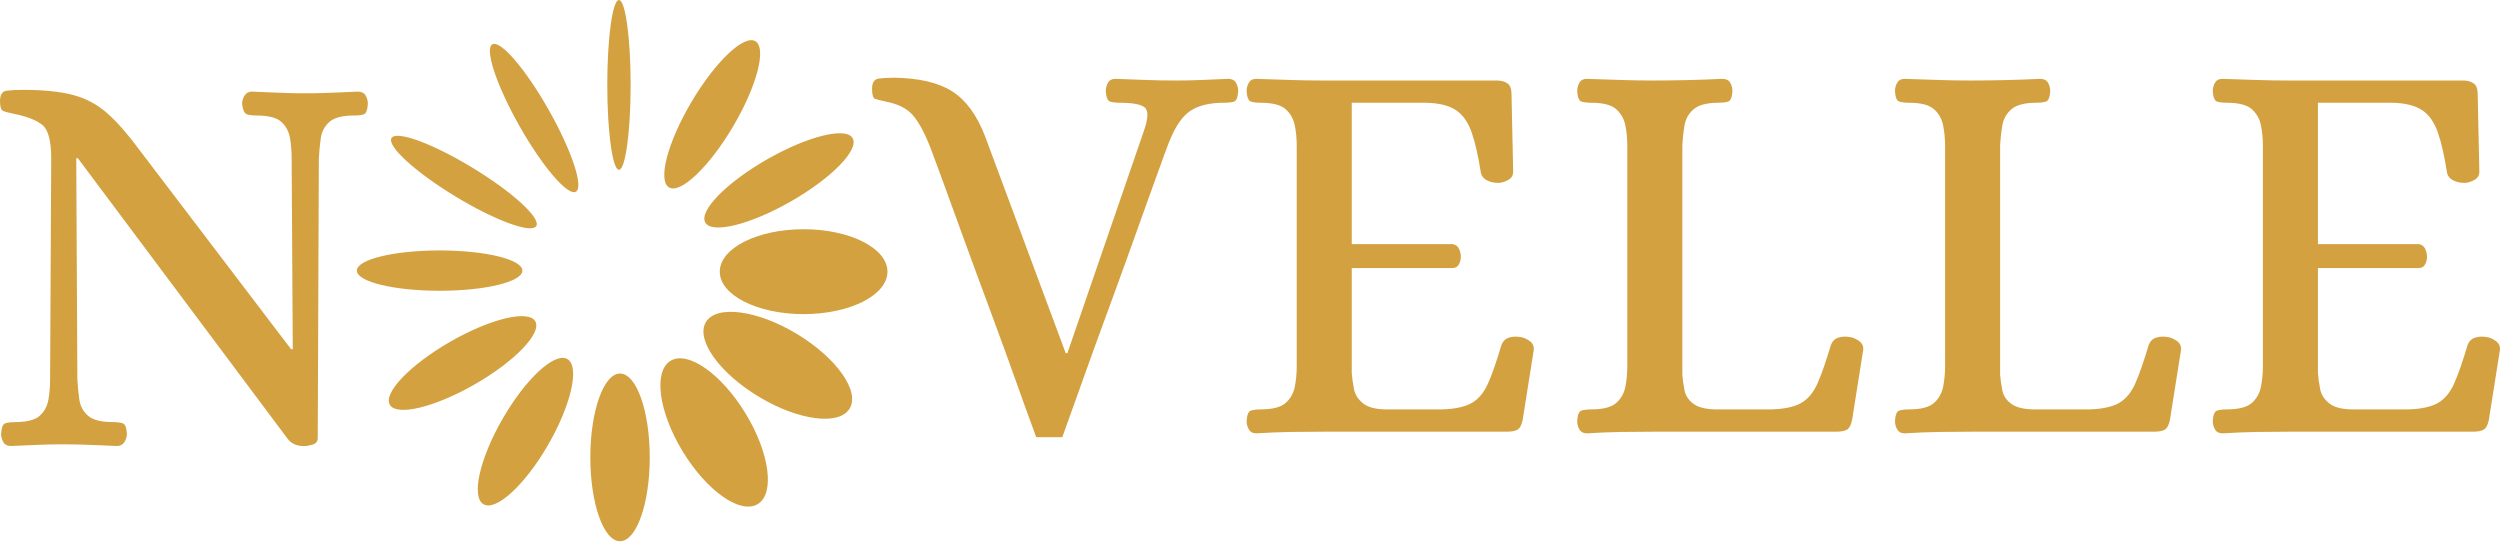
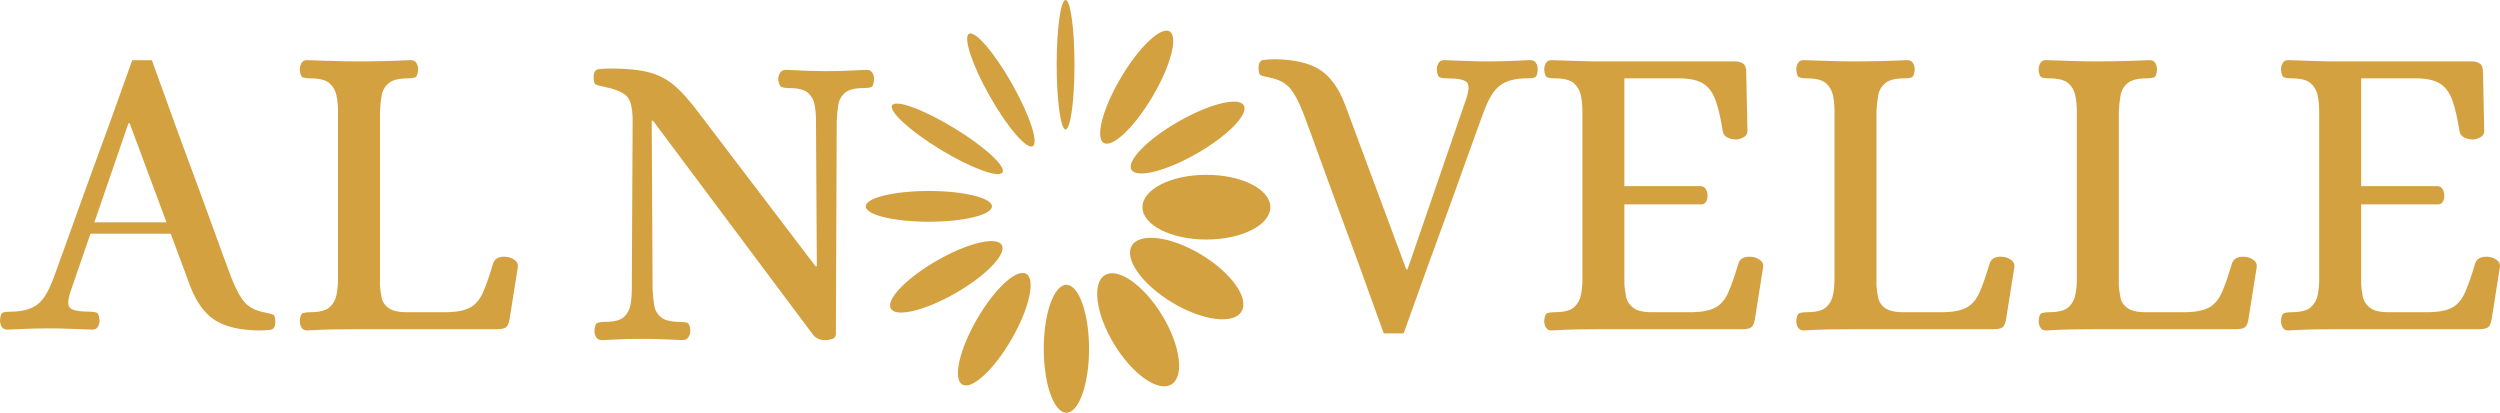
- <svg xmlns="http://www.w3.org/2000/svg" id="Layer_2" data-name="Layer 2" viewBox="0 0 856.68 185.46">
+ <svg xmlns="http://www.w3.org/2000/svg" viewBox="0 0 1123.42 185.46">
  <defs>
    <style>
      .cls-1 {
        fill: #d3a13f;
      }
+       svg &gt; path:first-of-type {
+         display: none;
+       }
    </style>
  </defs>
-   <g id="Layer_1-2" data-name="Layer 1">
+   <path class="cls-1" transform="translate(-294.658 0.762) scale(0.98604) rotate(180 361.560 88.230)" d="M355.09,149.83c-2.67-7.25-5.05-13.83-7.15-19.74-2.1-5.91-4.45-12.4-7.06-19.45-2.61-7.06-5.21-14.11-7.82-21.17-2.61-7.06-4.96-13.51-7.06-19.36-2.1-5.85-4.48-12.33-7.15-19.45-2.04-5.21-4.07-9.96-6.1-11.25-2.04-2.29-5.09-3.81-9.15-4.58-1.78-.38-3.02-.7-3.72-.95-.7-.25-1.05-1.4-1.05-3.43,0-2.16.76-3.34,2.29-3.53s3.3-.29,5.34-.29c8.52.13,15.13,1.69,19.83,4.67,4.7,2.99,8.45,8.11,11.25,15.35l27.65,74.38h.57l26.32-76.48c1.4-4.07,1.46-6.64.19-7.72-1.27-1.08-4.13-1.62-8.58-1.62-1.27,0-2.35-.13-3.24-.38-.89-.25-1.4-1.46-1.53-3.62,0-1.02.25-1.97.76-2.86s1.34-1.33,2.48-1.33c4.07.13,7.6.26,10.58.38,2.99.13,6.39.19,10.2.19,2.54,0,4.64-.03,6.29-.1,1.65-.06,3.34-.13,5.05-.19,1.72-.06,3.91-.16,6.58-.29,1.27,0,2.16.45,2.67,1.33.51.89.76,1.84.76,2.86-.13,2.16-.61,3.37-1.43,3.62-.83.26-1.94.38-3.34.38-4.83,0-8.65.89-11.44,2.67-2.8,1.78-4.45,4.58-7.25,10.3,0-.12-.67,1.62-2,5.24s-3.08,8.46-5.24,14.49c-2.16,6.04-4.55,12.68-7.15,19.93-2.61,7.25-5.24,14.49-7.92,21.74-2.67,7.25-5.09,13.92-7.25,20.02-2.16,6.1-4.58,12.84-7.25,20.22h-8.96Z" />
+   <rect class="cls-1" x="37.11" y="99.91" width="49.48" height="5.1" />
+   <path class="cls-1" transform="translate(-405.752 0.000)" d="M543.7,148.49c-1.14,0-1.97-.45-2.48-1.34-.51-.89-.76-1.84-.76-2.86.12-2.16.64-3.37,1.53-3.62.89-.25,1.97-.38,3.24-.38,4.07,0,6.93-.73,8.58-2.19,1.65-1.46,2.7-3.3,3.15-5.53.44-2.22.67-4.54.67-6.96V49.89c0-2.41-.22-4.73-.67-6.96-.45-2.22-1.5-4.07-3.15-5.53-1.65-1.46-4.51-2.19-8.58-2.19-1.27,0-2.35-.13-3.24-.38-.89-.25-1.4-1.46-1.53-3.62,0-1.02.25-1.97.76-2.86.51-.89,1.33-1.33,2.48-1.33,4.2.13,8.07.26,11.63.38,3.56.13,7.25.19,11.06.19,7.75,0,15.7-.19,23.84-.57,1.27,0,2.16.45,2.67,1.33.51.89.76,1.84.76,2.86-.13,2.16-.64,3.37-1.53,3.62-.89.26-1.97.38-3.24.38-3.94,0-6.77.73-8.49,2.19-1.72,1.46-2.77,3.31-3.15,5.53-.38,2.23-.64,4.55-.76,6.96v78.57c.12,1.65.38,3.43.76,5.34s1.49,3.5,3.34,4.77c1.84,1.27,4.93,1.84,9.25,1.72h17.16c4.45-.12,7.85-.86,10.2-2.19,2.35-1.34,4.23-3.59,5.63-6.77,1.4-3.18,2.92-7.56,4.58-13.16.51-1.27,1.36-2.1,2.57-2.48,1.21-.38,2.51-.44,3.91-.19,1.02.13,2.07.57,3.15,1.34,1.08.76,1.55,1.78,1.43,3.05l-3.81,24.03c-.38,1.78-.99,2.89-1.81,3.34-.83.45-2.07.67-3.72.67h-62.55c-3.81,0-7.53.03-11.16.09-3.62.06-7.53.22-11.73.48Z" />
+   <path class="cls-1" transform="translate(-294.658 0.762) scale(0.98604) rotate(180 361.560 88.230)" d="M355.09,149.83c-2.67-7.25-5.05-13.83-7.15-19.74-2.1-5.91-4.45-12.4-7.06-19.45-2.61-7.06-5.21-14.11-7.82-21.17-2.61-7.06-4.96-13.51-7.06-19.36-2.1-5.85-4.48-12.33-7.15-19.45-2.04-5.21-4.07-8.96-6.1-11.25-2.04-2.29-5.09-3.81-9.15-4.58-1.78-.38-3.02-.7-3.72-.95-.7-.25-1.05-1.4-1.05-3.43,0-2.16.76-3.34,2.29-3.53s3.3-.29,5.34-.29c8.52.13,15.13,1.69,19.83,4.67,4.7,2.99,8.45,8.11,11.25,15.35l27.65,74.38h.57l26.32-76.48c1.4-4.07,1.46-6.64.19-7.72-1.27-1.08-4.13-1.62-8.58-1.62-1.27,0-2.35-.13-3.24-.38-.89-.25-1.4-1.46-1.53-3.62,0-1.02.25-1.97.76-2.86s1.34-1.33,2.48-1.33c4.07.13,7.6.26,10.58.38,2.99.13,6.39.19,10.2.19,2.54,0,4.64-.03,6.29-.1,1.65-.06,3.34-.13,5.05-.19,1.72-.06,3.91-.16,6.58-.29,1.27,0,2.16.45,2.67,1.33.51.89.76,1.84.76,2.86-.13,2.16-.61,3.37-1.43,3.62-.83.26-1.94.38-3.34.38-4.83,0-8.65.89-11.44,2.67-2.8,1.78-5.21,5.21-7.25,10.3,0-.12-.67,1.62-2,5.24s-3.08,8.46-5.24,14.49c-2.16,6.04-4.55,12.68-7.15,19.93-2.61,7.25-5.24,14.49-7.92,21.74-2.67,7.25-5.09,13.92-7.25,20.02-2.16,6.1-4.58,12.84-7.25,20.22h-8.96Z" />
+   <g transform="translate(266.737 0)">
    <path class="cls-1" d="M3.81,152.84c-1.27,0-2.16-.45-2.67-1.34-.51-.89-.76-1.84-.76-2.86.12-2.16.64-3.37,1.53-3.62.89-.25,1.97-.38,3.24-.38,4.07,0,6.9-.73,8.49-2.19,1.59-1.46,2.57-3.3,2.96-5.53.38-2.22.57-4.54.57-6.96l.38-75.71c0-5.97-1.02-9.79-3.05-11.44-2.04-1.65-5.28-2.92-9.73-3.81-1.91-.38-3.18-.73-3.81-1.05-.64-.32-.95-1.43-.95-3.34,0-2.16.76-3.34,2.29-3.53s3.3-.29,5.34-.29c7.12,0,12.87.57,17.26,1.72,4.39,1.14,8.26,3.18,11.63,6.1,3.37,2.93,7.02,7.06,10.97,12.4l52.25,68.66h.57l-.38-65.41c0-2.41-.19-4.73-.57-6.96-.38-2.22-1.37-4.07-2.96-5.53-1.59-1.46-4.42-2.19-8.49-2.19-1.27,0-2.35-.13-3.24-.38-.89-.25-1.46-1.46-1.72-3.62,0-1.02.29-1.97.86-2.86.57-.89,1.43-1.33,2.57-1.33,2.8.13,5.05.22,6.77.29,1.72.07,3.43.13,5.15.19,1.72.07,3.84.1,6.39.1s4.64-.03,6.29-.1c1.65-.06,3.34-.13,5.05-.19,1.72-.06,3.91-.16,6.58-.29,1.27,0,2.16.45,2.67,1.33.51.89.76,1.84.76,2.86-.13,2.16-.6,3.37-1.43,3.62-.83.26-1.94.38-3.34.38-3.94,0-6.74.73-8.39,2.19-1.65,1.46-2.64,3.31-2.96,5.53-.32,2.23-.54,4.55-.67,6.96l-.38,96.12c-.13,1.02-.73,1.69-1.81,2-1.08.32-2.07.48-2.96.48-2.42,0-4.26-.83-5.53-2.48L26.7,54.24h-.57l.38,75.71c.13,2.42.35,4.74.67,6.96.32,2.23,1.3,4.07,2.96,5.53,1.65,1.46,4.45,2.19,8.39,2.19,1.4,0,2.54.13,3.43.38.89.26,1.4,1.46,1.53,3.62,0,1.02-.29,1.97-.86,2.86s-1.43,1.34-2.57,1.34c-2.67-.13-4.93-.22-6.77-.29-1.84-.06-3.62-.13-5.34-.19-1.72-.06-3.85-.09-6.39-.09s-4.61.03-6.2.09c-1.59.06-3.21.13-4.86.19-1.65.06-3.88.16-6.67.29ZM355.09,149.83c-2.67-7.25-5.05-13.83-7.15-19.74-2.1-5.91-4.45-12.4-7.06-19.45-2.61-7.06-5.21-14.11-7.82-21.17-2.61-7.06-4.96-13.51-7.06-19.36-2.1-5.85-4.48-12.33-7.15-19.45-2.04-5.21-4.07-8.96-6.1-11.25-2.04-2.29-5.09-3.81-9.15-4.58-1.78-.38-3.02-.7-3.72-.95-.7-.25-1.05-1.4-1.05-3.43,0-2.16.76-3.34,2.29-3.53s3.3-.29,5.34-.29c8.52.13,15.13,1.69,19.83,4.67,4.7,2.99,8.45,8.11,11.25,15.35l27.65,74.38h.57l26.32-76.48c1.4-4.07,1.46-6.64.19-7.72-1.27-1.08-4.13-1.62-8.58-1.62-1.27,0-2.35-.13-3.24-.38-.89-.25-1.4-1.46-1.53-3.62,0-1.02.25-1.97.76-2.86s1.34-1.33,2.48-1.33c4.07.13,7.6.26,10.58.38,2.99.13,6.39.19,10.2.19,2.54,0,4.64-.03,6.29-.1,1.65-.06,3.34-.13,5.05-.19,1.72-.06,3.91-.16,6.58-.29,1.27,0,2.16.45,2.67,1.33.51.89.76,1.84.76,2.86-.13,2.16-.61,3.37-1.43,3.62-.83.26-1.94.38-3.34.38-4.83,0-8.65.89-11.44,2.67-2.8,1.78-5.21,5.21-7.25,10.3,0-.12-.67,1.62-2,5.24s-3.08,8.46-5.24,14.49c-2.16,6.04-4.55,12.68-7.15,19.93-2.61,7.25-5.24,14.49-7.92,21.74-2.67,7.25-5.09,13.92-7.25,20.02-2.16,6.1-4.58,12.84-7.25,20.22h-8.96ZM430.42,148.49c-1.14,0-1.97-.45-2.48-1.34-.51-.89-.76-1.84-.76-2.86.12-2.16.64-3.37,1.53-3.62.89-.25,1.97-.38,3.24-.38,4.07,0,6.93-.73,8.58-2.19,1.65-1.46,2.7-3.3,3.15-5.53.44-2.22.67-4.54.67-6.96V49.89c0-2.41-.22-4.73-.67-6.96-.45-2.22-1.5-4.07-3.15-5.53-1.65-1.46-4.51-2.19-8.58-2.19-1.27,0-2.35-.13-3.24-.38-.89-.25-1.4-1.46-1.53-3.62,0-1.02.25-1.97.76-2.86.51-.89,1.33-1.33,2.48-1.33,4.2.13,8.07.26,11.63.38,3.56.13,7.25.19,11.06.19h59.88c1.4,0,2.57.32,3.53.95.95.64,1.43,1.84,1.43,3.62l.57,26.7c0,1.27-.61,2.23-1.81,2.86-1.21.64-2.32.95-3.34.95-1.4,0-2.67-.29-3.81-.86-1.14-.57-1.85-1.43-2.1-2.57-.89-5.72-1.94-10.33-3.15-13.83-1.21-3.5-2.99-6.04-5.34-7.63-2.35-1.59-5.75-2.45-10.2-2.57h-25.56v48.44h34.52c1.02.13,1.75.64,2.19,1.53.44.89.67,1.84.67,2.86,0,.89-.22,1.75-.67,2.57-.45.83-1.18,1.24-2.19,1.24h-34.52v36.04c.12,1.65.38,3.47.76,5.44.38,1.97,1.49,3.66,3.34,5.05,1.84,1.4,4.93,2.04,9.25,1.91h17.55c4.45-.12,7.85-.86,10.2-2.19,2.35-1.34,4.23-3.59,5.63-6.77,1.4-3.18,2.92-7.56,4.58-13.16.51-1.27,1.36-2.1,2.57-2.48,1.21-.38,2.51-.44,3.91-.19,1.02.13,2.07.57,3.15,1.34,1.08.76,1.55,1.78,1.43,3.05l-3.81,24.03c-.38,1.78-.99,2.89-1.81,3.34-.83.45-2.07.67-3.72.67h-62.94c-3.81,0-7.53.03-11.16.09-3.62.06-7.53.22-11.73.48ZM543.7,148.49c-1.14,0-1.97-.45-2.48-1.34-.51-.89-.76-1.84-.76-2.86.12-2.16.64-3.37,1.53-3.62.89-.25,1.97-.38,3.24-.38,4.07,0,6.93-.73,8.58-2.19,1.65-1.46,2.7-3.3,3.15-5.53.44-2.22.67-4.54.67-6.96V49.89c0-2.41-.22-4.73-.67-6.96-.45-2.22-1.5-4.07-3.15-5.53-1.65-1.46-4.51-2.19-8.58-2.19-1.27,0-2.35-.13-3.24-.38-.89-.25-1.4-1.46-1.53-3.62,0-1.02.25-1.97.76-2.86.51-.89,1.33-1.33,2.48-1.33,4.2.13,8.07.26,11.63.38,3.56.13,7.25.19,11.06.19,7.75,0,15.7-.19,23.84-.57,1.27,0,2.16.45,2.67,1.33.51.89.76,1.84.76,2.86-.13,2.16-.64,3.37-1.53,3.62-.89.26-1.97.38-3.24.38-3.94,0-6.77.73-8.49,2.19-1.72,1.46-2.77,3.31-3.15,5.53-.38,2.23-.64,4.55-.76,6.96v78.57c.12,1.65.38,3.43.76,5.34s1.49,3.5,3.34,4.77c1.84,1.27,4.93,1.84,9.25,1.72h17.16c4.45-.12,7.85-.86,10.2-2.19,2.35-1.34,4.23-3.59,5.63-6.77,1.4-3.18,2.92-7.56,4.58-13.16.51-1.27,1.36-2.1,2.57-2.48,1.21-.38,2.51-.44,3.91-.19,1.02.13,2.07.57,3.15,1.34,1.08.76,1.55,1.78,1.43,3.05l-3.81,24.03c-.38,1.78-.99,2.89-1.81,3.34-.83.45-2.07.67-3.72.67h-62.55c-3.81,0-7.53.03-11.16.09-3.62.06-7.53.22-11.73.48ZM652.6,148.49c-1.14,0-1.97-.45-2.48-1.34-.51-.89-.76-1.84-.76-2.86.12-2.16.63-3.37,1.52-3.62.89-.25,1.97-.38,3.24-.38,4.07,0,6.93-.73,8.58-2.19,1.65-1.46,2.7-3.3,3.15-5.53.44-2.22.67-4.54.67-6.96V49.89c0-2.41-.22-4.73-.67-6.96-.45-2.22-1.5-4.07-3.15-5.53-1.65-1.46-4.51-2.19-8.58-2.19-1.27,0-2.35-.13-3.24-.38-.89-.25-1.4-1.46-1.52-3.62,0-1.02.25-1.97.76-2.86s1.34-1.33,2.48-1.33c4.19.13,8.07.26,11.63.38,3.56.13,7.25.19,11.06.19,7.75,0,15.7-.19,23.84-.57,1.27,0,2.16.45,2.67,1.33.51.89.76,1.84.76,2.86-.13,2.16-.64,3.37-1.53,3.62-.89.26-1.97.38-3.24.38-3.94,0-6.77.73-8.49,2.19-1.72,1.46-2.77,3.31-3.15,5.53-.38,2.23-.64,4.55-.76,6.96v78.57c.13,1.65.38,3.43.76,5.34s1.49,3.5,3.34,4.77c1.84,1.27,4.93,1.84,9.25,1.72h17.16c4.45-.12,7.85-.86,10.2-2.19,2.35-1.34,4.23-3.59,5.63-6.77,1.4-3.18,2.92-7.56,4.58-13.16.51-1.27,1.37-2.1,2.58-2.48,1.21-.38,2.51-.44,3.91-.19,1.02.13,2.06.57,3.15,1.34,1.08.76,1.55,1.78,1.43,3.05l-3.81,24.03c-.38,1.78-.99,2.89-1.81,3.34-.83.45-2.07.67-3.72.67h-62.55c-3.81,0-7.53.03-11.16.09-3.62.06-7.53.22-11.73.48ZM761.5,148.49c-1.14,0-1.97-.45-2.48-1.34-.51-.89-.76-1.84-.76-2.86.12-2.16.63-3.37,1.53-3.62.89-.25,1.97-.38,3.24-.38,4.07,0,6.93-.73,8.58-2.19,1.65-1.46,2.7-3.3,3.15-5.53.44-2.22.67-4.54.67-6.96V49.89c0-2.41-.22-4.73-.67-6.96-.45-2.22-1.5-4.07-3.15-5.53-1.65-1.46-4.52-2.19-8.58-2.19-1.27,0-2.35-.13-3.24-.38-.89-.25-1.4-1.46-1.53-3.62,0-1.02.25-1.97.76-2.86.51-.89,1.33-1.33,2.48-1.33,4.2.13,8.07.26,11.63.38,3.56.13,7.25.19,11.06.19h59.88c1.4,0,2.58.32,3.53.95.95.64,1.43,1.84,1.43,3.62l.57,26.7c0,1.27-.6,2.23-1.81,2.86-1.21.64-2.32.95-3.34.95-1.4,0-2.67-.29-3.81-.86-1.14-.57-1.85-1.43-2.1-2.57-.89-5.72-1.94-10.33-3.15-13.83-1.21-3.5-2.99-6.04-5.34-7.63-2.35-1.59-5.76-2.45-10.2-2.57h-25.56v48.44h34.52c1.02.13,1.75.64,2.19,1.53.44.89.67,1.84.67,2.86,0,.89-.22,1.75-.67,2.57-.45.83-1.18,1.24-2.19,1.24h-34.52v36.04c.13,1.65.38,3.47.76,5.44.38,1.97,1.49,3.66,3.34,5.05,1.84,1.4,4.93,2.04,9.25,1.91h17.54c4.45-.12,7.85-.86,10.2-2.19,2.35-1.34,4.23-3.59,5.63-6.77,1.4-3.18,2.92-7.56,4.58-13.16.51-1.27,1.37-2.1,2.58-2.48,1.21-.38,2.51-.44,3.91-.19,1.02.13,2.06.57,3.15,1.34,1.08.76,1.55,1.78,1.43,3.05l-3.81,24.03c-.38,1.78-.99,2.89-1.81,3.34-.83.45-2.07.67-3.72.67h-62.94c-3.81,0-7.53.03-11.16.09-3.62.06-7.53.22-11.73.48ZM212.47,128c5.62,0,10.18,12.86,10.18,28.73,0,15.87-4.56,28.73-10.18,28.73-5.62,0-10.18-12.86-10.18-28.73,0-15.86,4.56-28.73,10.18-28.73ZM229.76,123.65c5.93-3.62,17.44,4.44,25.7,17.99,8.26,13.55,10.15,27.47,4.21,31.09-5.93,3.62-17.44-4.44-25.7-17.99-8.26-13.55-10.15-27.47-4.21-31.09ZM172.28,143.43c7.93-13.74,17.85-22.87,22.14-20.39,4.3,2.48,1.35,15.63-6.58,29.37-7.93,13.74-17.85,22.87-22.15,20.39-4.3-2.48-1.35-15.63,6.58-29.37ZM241.89,110.37c3.58-5.96,17.51-4.16,31.12,4.02,13.6,8.18,21.73,19.64,18.15,25.59-3.58,5.96-17.51,4.16-31.12-4.02-13.6-8.18-21.73-19.64-18.15-25.59ZM154.31,117.09c13.76-7.9,26.79-11.03,29.11-6.99,2.32,4.03-6.96,13.71-20.73,21.6-13.76,7.9-26.79,11.03-29.11,6.99-2.31-4.03,6.97-13.71,20.73-21.6ZM275.38,78.55c15.87,0,28.73,6.51,28.73,14.54,0,8.03-12.86,14.55-28.73,14.55-15.87,0-28.73-6.51-28.73-14.55,0-8.03,12.86-14.54,28.73-14.54ZM150.65,85.82c15.66,0,28.36,3.09,28.36,6.91,0,3.82-12.7,6.91-28.36,6.91s-28.36-3.09-28.36-6.91c0-3.82,12.7-6.91,28.36-6.91ZM134.16,47.31c1.64-2.7,14.08,1.86,27.77,10.18,13.7,8.32,23.47,17.26,21.83,19.96-1.64,2.7-14.08-1.86-27.77-10.18-13.7-8.32-23.47-17.26-21.83-19.96ZM262.82,54.63c13.94-7.98,27.09-11.24,29.36-7.27,2.27,3.97-7.19,13.66-21.13,21.64-13.94,7.98-27.09,11.24-29.36,7.27-2.27-3.97,7.19-13.66,21.13-21.64ZM168.72,15.19c2.75-1.56,11.39,8.48,19.29,22.43,7.9,13.94,12.08,26.51,9.33,28.07-2.75,1.56-11.39-8.48-19.29-22.43-7.9-13.94-12.08-26.51-9.33-28.07ZM236.93,34.96c8.17-13.83,17.99-23.16,21.92-20.84,3.94,2.33.5,15.43-7.67,29.26-8.17,13.83-17.99,23.16-21.92,20.84-3.94-2.33-.51-15.43,7.67-29.26ZM212.1,0c2.21,0,4,13.03,4,29.09s-1.79,29.09-4,29.09c-2.21,0-4-13.03-4-29.09S209.89,0,212.1,0Z" />
  </g>
</svg>
